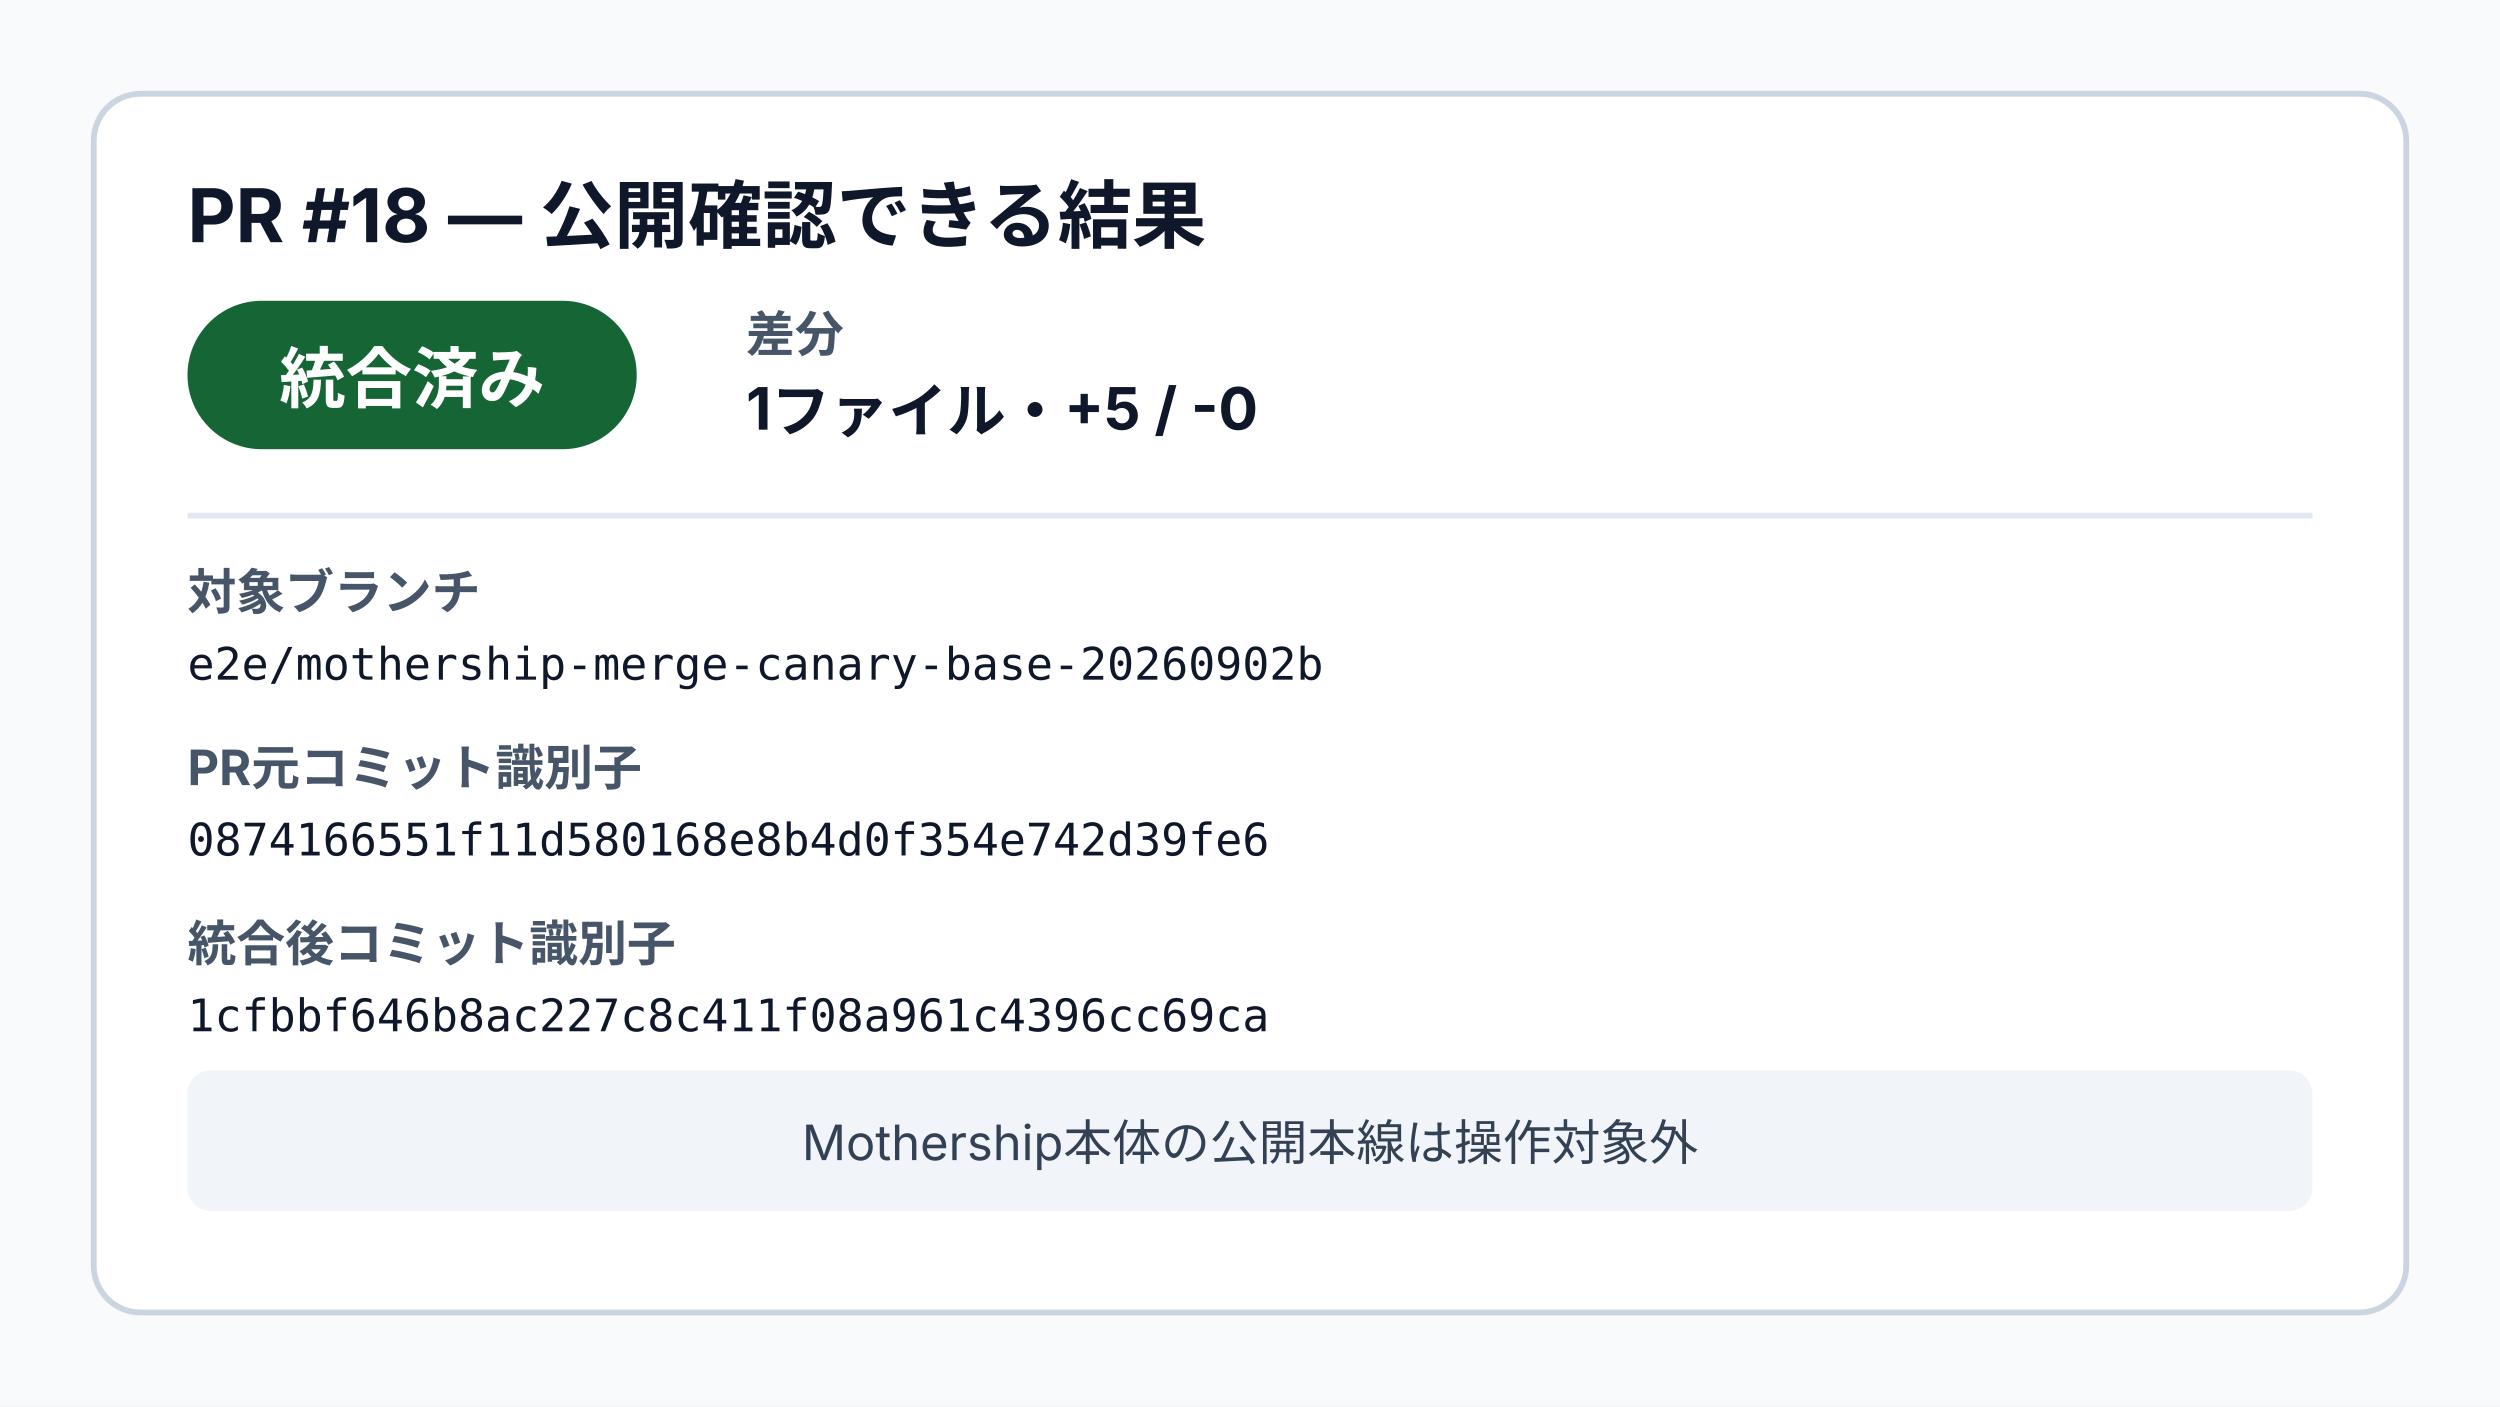
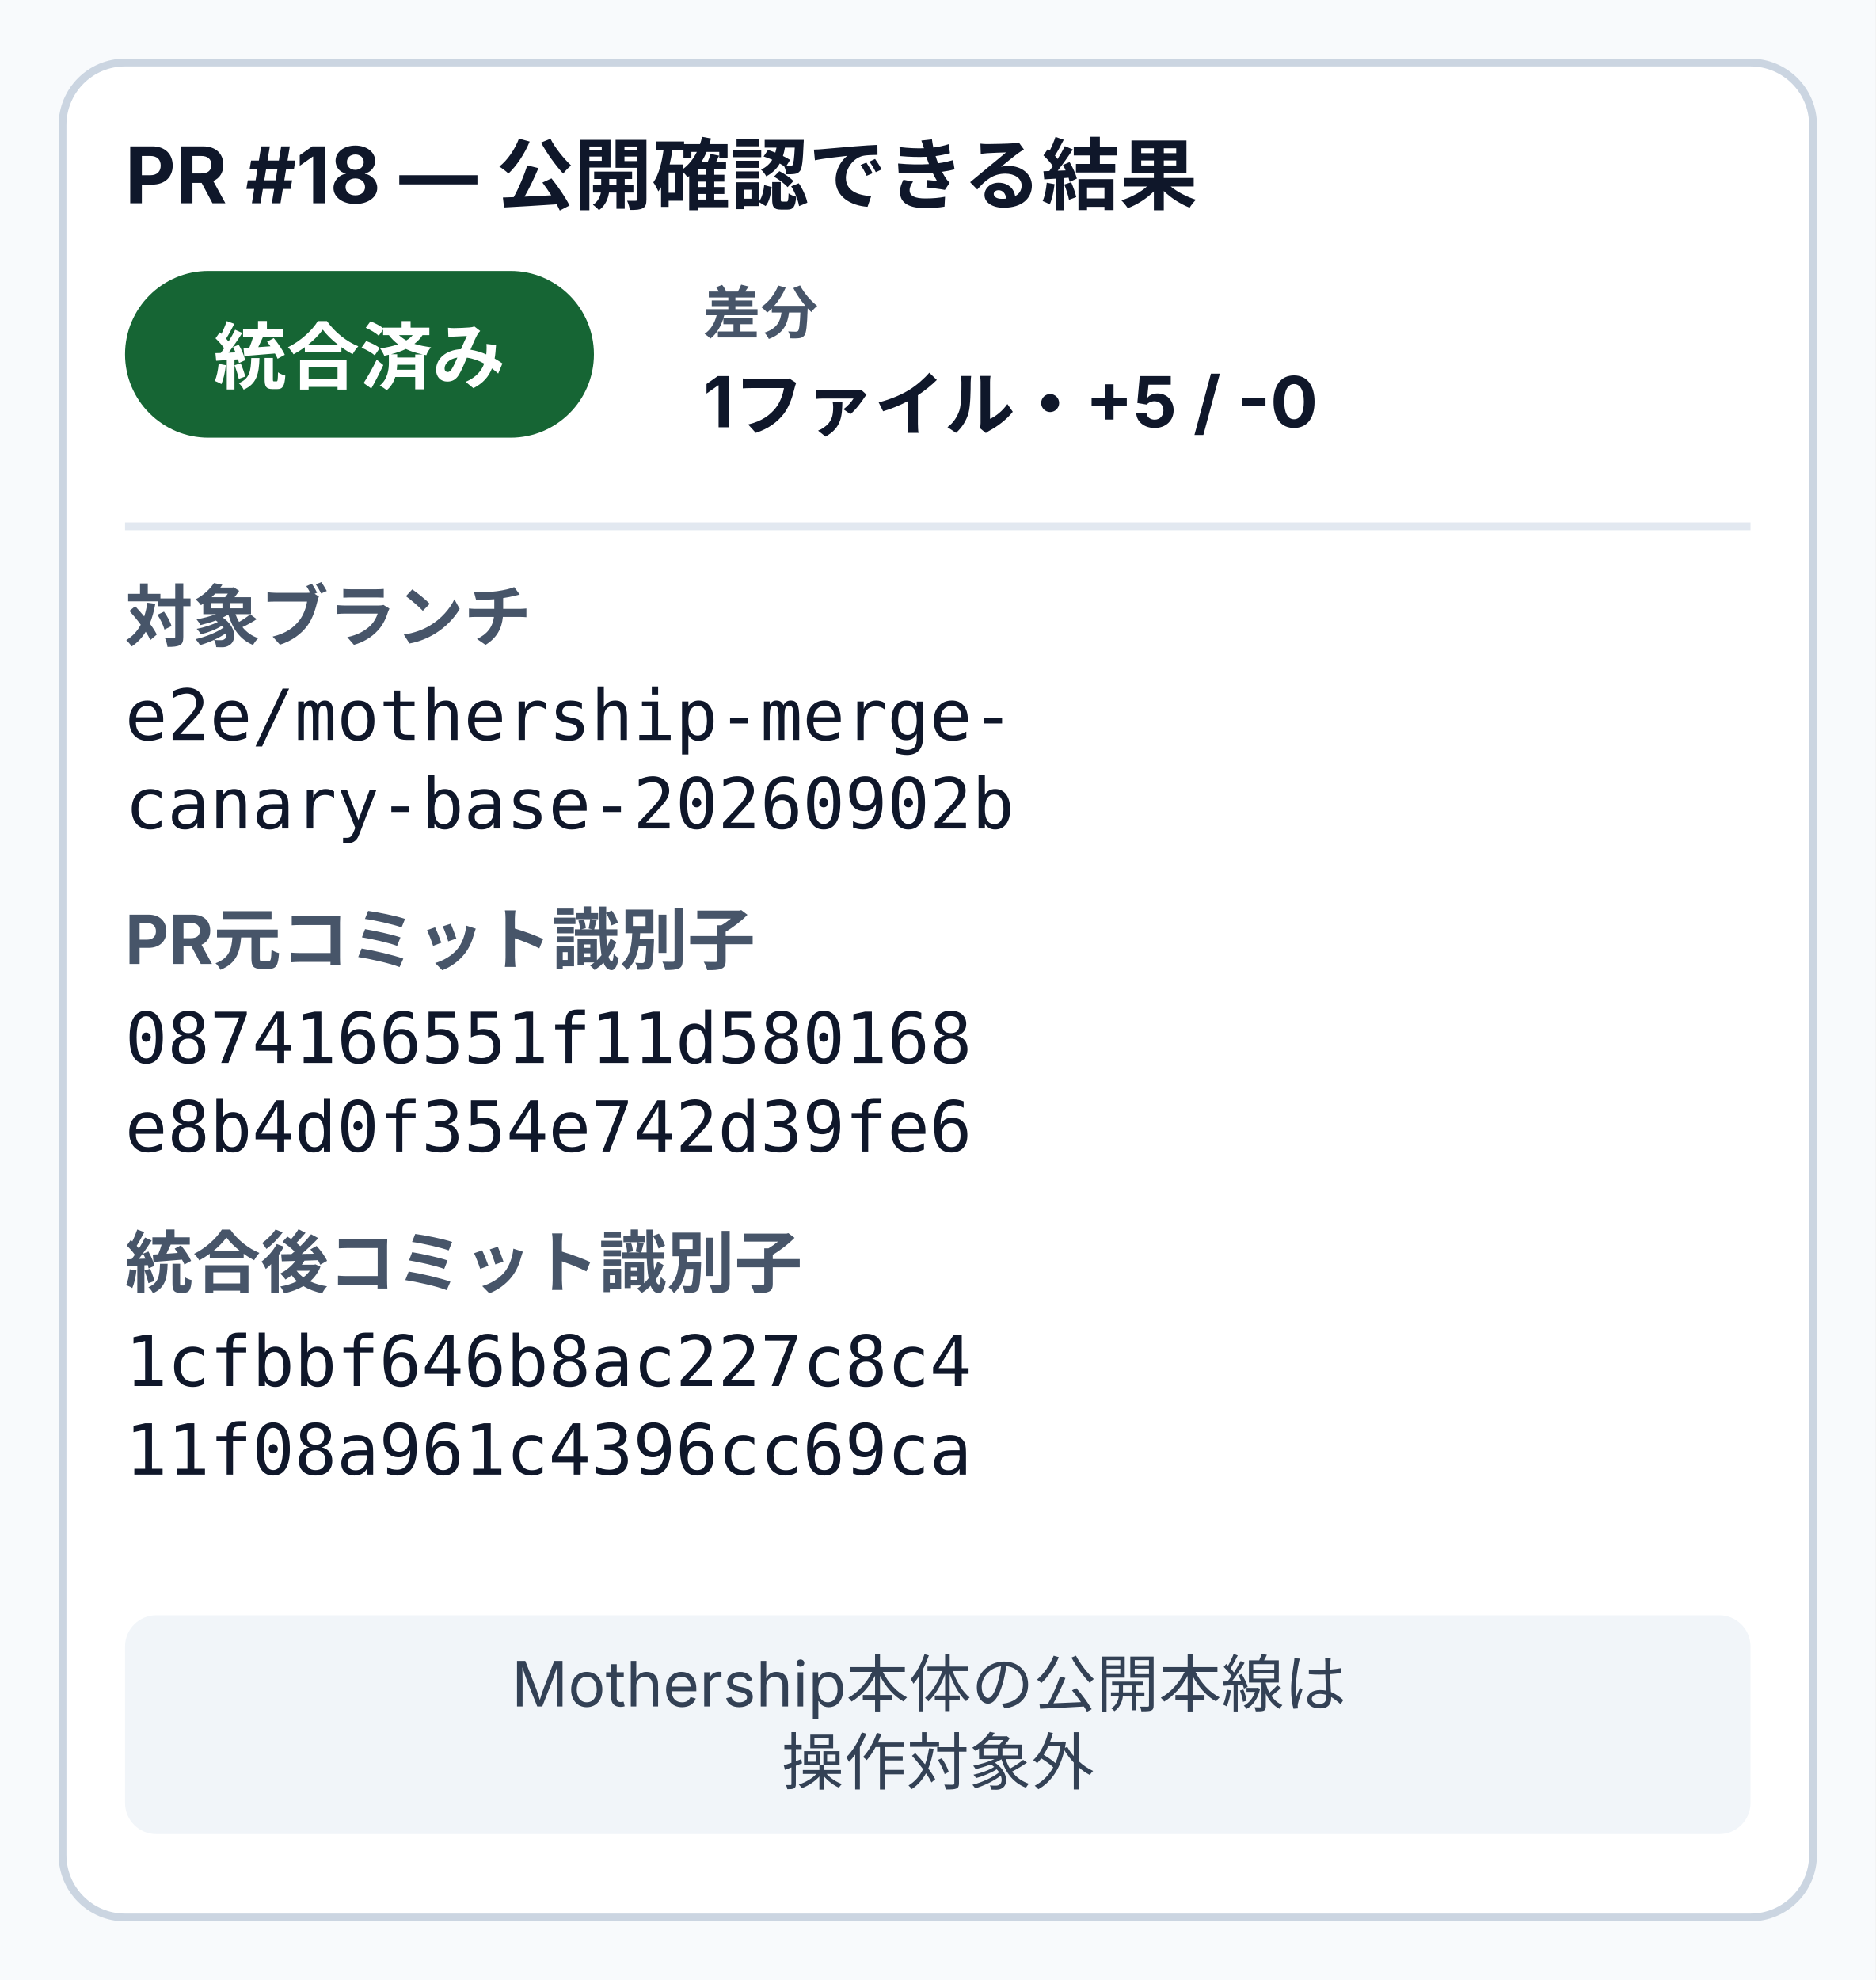
- <svg xmlns="http://www.w3.org/2000/svg" viewBox="0 0 1280 720" role="img" aria-labelledby="title desc">
-   <rect width="1280" height="720" fill="#f8fafc" />
-   <rect x="48" y="48" width="1184" height="624" rx="24" fill="#ffffff" stroke="#cbd5e1" stroke-width="3" />
-   <text x="96" y="124" fill="#0f172a" font-family="-apple-system,BlinkMacSystemFont,'Hiragino Sans',sans-serif" font-size="38" font-weight="700">PR #18 — 公開確認できる結果</text>
-   <rect x="96" y="154" width="230" height="76" rx="38" fill="#166534" />
-   <text x="211" y="206" text-anchor="middle" fill="#ffffff" font-family="-apple-system,BlinkMacSystemFont,'Hiragino Sans',sans-serif" font-size="34" font-weight="700">統合済み</text>
-   <text x="382" y="180" fill="#475569" font-family="-apple-system,BlinkMacSystemFont,'Hiragino Sans',sans-serif" font-size="25" font-weight="700">差分</text>
-   <text x="382" y="220" fill="#0f172a" font-family="-apple-system,BlinkMacSystemFont,'Hiragino Sans',sans-serif" font-size="30" font-weight="700">1ファイル・+5 / -0</text>
-   <line x1="96" y1="264" x2="1184" y2="264" stroke="#e2e8f0" stroke-width="3" />
-   <text x="96" y="312" fill="#475569" font-family="-apple-system,BlinkMacSystemFont,'Hiragino Sans',sans-serif" font-size="25" font-weight="700">対象ブランチ</text>
-   <text x="96" y="348" fill="#0f172a" font-family="SFMono-Regular,Consolas,monospace" font-size="23">e2e/mothership-merge-canary-base-20260902b</text>
-   <text x="96" y="402" fill="#475569" font-family="-apple-system,BlinkMacSystemFont,'Hiragino Sans',sans-serif" font-size="25" font-weight="700">PR元コミット識別子</text>
-   <text x="96" y="438" fill="#0f172a" font-family="SFMono-Regular,Consolas,monospace" font-size="23">0874166551f11d580168e8b4d0f354e742d39fe6</text>
-   <text x="96" y="492" fill="#475569" font-family="-apple-system,BlinkMacSystemFont,'Hiragino Sans',sans-serif" font-size="25" font-weight="700">統合後コミット識別子</text>
-   <text x="96" y="528" fill="#0f172a" font-family="SFMono-Regular,Consolas,monospace" font-size="23">1cfbbf646b8ac227c8c411f08a961c4396cc69ca</text>
-   <rect x="96" y="548" width="1088" height="72" rx="12" fill="#f1f5f9" />
-   <text x="640" y="594" text-anchor="middle" fill="#334155" font-family="-apple-system,BlinkMacSystemFont,'Hiragino Sans',sans-serif" font-size="25">Mothership本体の公開本線は操作対象外</text>
+ <svg xmlns="http://www.w3.org/2000/svg" viewBox="0 0 720 760" role="img" aria-labelledby="title desc">
+   <rect width="720" height="760" fill="#f8fafc" />
+   <rect x="24" y="24" width="672" height="712" rx="24" fill="#ffffff" stroke="#cbd5e1" stroke-width="3" />
+   <text x="48" y="78" fill="#0f172a" font-family="-apple-system,BlinkMacSystemFont,'Hiragino Sans',sans-serif" font-size="30" font-weight="700">PR #18 — 公開確認できる結果</text>
+   <rect x="48" y="104" width="180" height="64" rx="32" fill="#166534" />
+   <text x="138" y="147" text-anchor="middle" fill="#ffffff" font-family="-apple-system,BlinkMacSystemFont,'Hiragino Sans',sans-serif" font-size="28" font-weight="700">統合済み</text>
+   <text x="270" y="128" fill="#475569" font-family="-apple-system,BlinkMacSystemFont,'Hiragino Sans',sans-serif" font-size="22" font-weight="700">差分</text>
+   <text x="270" y="164" fill="#0f172a" font-family="-apple-system,BlinkMacSystemFont,'Hiragino Sans',sans-serif" font-size="27" font-weight="700">1ファイル・+5 / -0</text>
+   <line x1="48" y1="202" x2="672" y2="202" stroke="#e2e8f0" stroke-width="3" />
+   <text x="48" y="246" fill="#475569" font-family="-apple-system,BlinkMacSystemFont,'Hiragino Sans',sans-serif" font-size="26" font-weight="700">対象ブランチ</text>
+   <text x="48" y="284" fill="#0f172a" font-family="SFMono-Regular,Consolas,monospace" font-size="27">
+     <tspan x="48" dy="0">e2e/mothership-merge-</tspan>
+     <tspan x="48" dy="34">canary-base-20260902b</tspan>
+   </text>
+   <text x="48" y="370" fill="#475569" font-family="-apple-system,BlinkMacSystemFont,'Hiragino Sans',sans-serif" font-size="26" font-weight="700">PR元コミット識別子</text>
+   <text x="48" y="408" fill="#0f172a" font-family="SFMono-Regular,Consolas,monospace" font-size="27">
+     <tspan x="48" dy="0">0874166551f11d580168</tspan>
+     <tspan x="48" dy="34">e8b4d0f354e742d39fe6</tspan>
+   </text>
+   <text x="48" y="494" fill="#475569" font-family="-apple-system,BlinkMacSystemFont,'Hiragino Sans',sans-serif" font-size="26" font-weight="700">統合後コミット識別子</text>
+   <text x="48" y="532" fill="#0f172a" font-family="SFMono-Regular,Consolas,monospace" font-size="27">
+     <tspan x="48" dy="0">1cfbbf646b8ac227c8c4</tspan>
+     <tspan x="48" dy="34">11f08a961c4396cc69ca</tspan>
+   </text>
+   <rect x="48" y="620" width="624" height="84" rx="12" fill="#f1f5f9" />
+   <text x="360" y="655" text-anchor="middle" fill="#334155" font-family="-apple-system,BlinkMacSystemFont,'Hiragino Sans',sans-serif" font-size="24">
+     <tspan x="360" dy="0">Mothership本体の公開本線は</tspan>
+     <tspan x="360" dy="30">操作対象外</tspan>
+   </text>
</svg>
